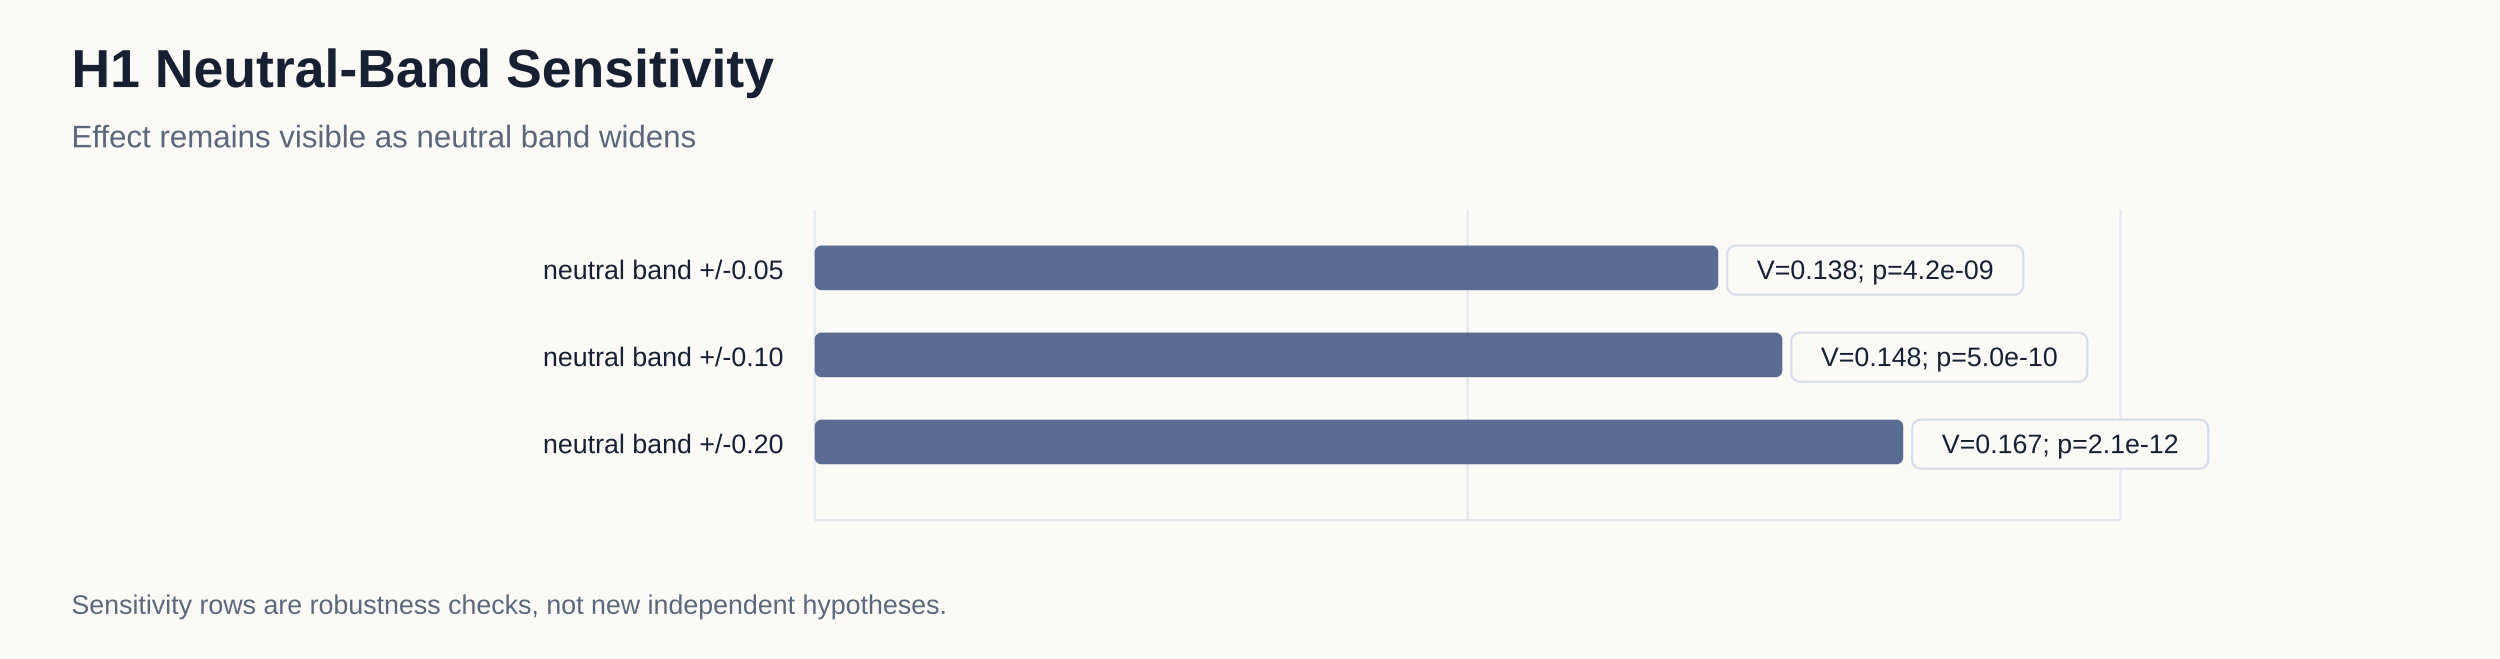
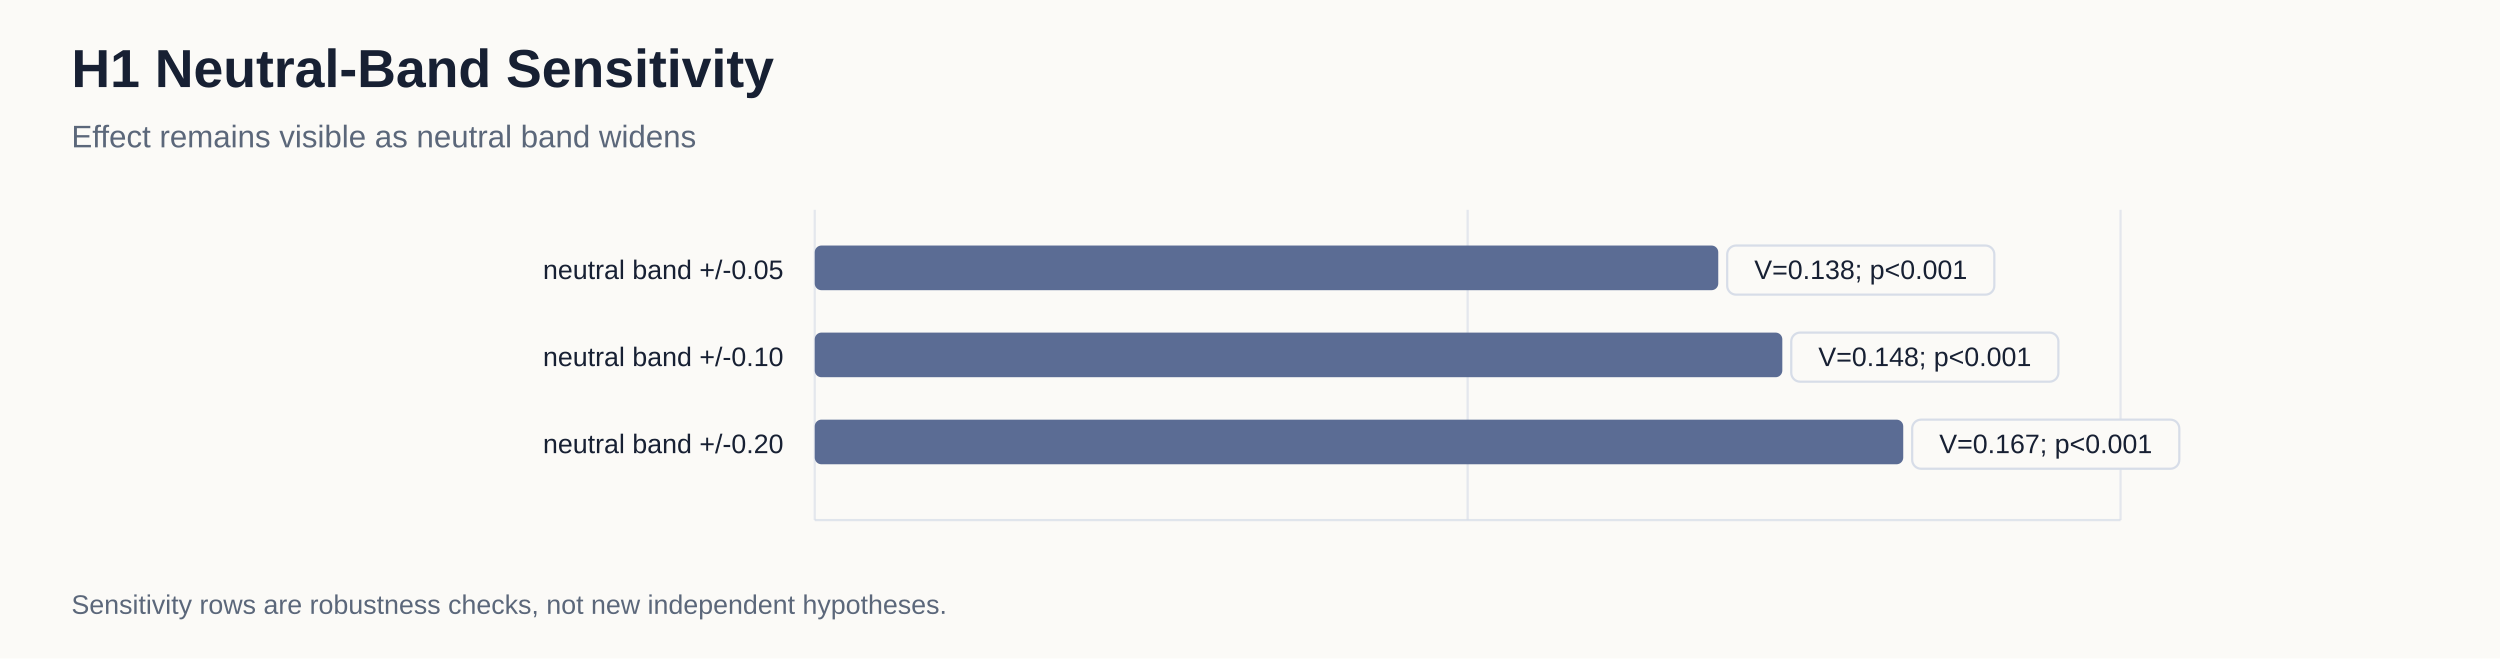
<svg xmlns="http://www.w3.org/2000/svg" width="1120" height="295" viewBox="0 0 1120 295">
  <rect width="100%" height="100%" fill="#fbfaf7" />
  <text x="32.00" y="39.00" text-anchor="start" font-family="Arial, sans-serif" font-size="24" font-weight="700" fill="#172033">H1 Neutral-Band Sensitivity</text>
  <text x="32.00" y="66.00" text-anchor="start" font-family="Arial, sans-serif" font-size="14" font-weight="400" fill="#5b677a">Effect remains visible as neutral band widens</text>
  <line x1="365.00" x2="365.00" y1="94.00" y2="233.00" stroke="#d7dde8" stroke-width="1" opacity="0.65" />
  <line x1="657.50" x2="657.50" y1="94.00" y2="233.00" stroke="#d7dde8" stroke-width="1" opacity="0.65" />
  <line x1="950.00" x2="950.00" y1="94.00" y2="233.00" stroke="#d7dde8" stroke-width="1" opacity="0.65" />
  <line x1="365.00" x2="950.00" y1="233.00" y2="233.00" stroke="#d7dde8" stroke-width="1" opacity="0.75" />
  <text x="351.00" y="125.00" text-anchor="end" font-family="Arial, sans-serif" font-size="12" font-weight="400" fill="#172033">neutral band +/-0.05</text>
  <rect x="365.00" y="110.00" width="404.78" height="20" rx="3" fill="#5b6c94" />
-   <rect x="773.78" y="110.00" width="132.64" height="22.00" rx="4" fill="#fbfaf7" stroke="#d7dde8" stroke-width="1" />
-   <text x="840.10" y="125.00" text-anchor="middle" font-family="Arial, sans-serif" font-size="12" font-weight="400" fill="#172033">V=0.138; p=4.2e-09</text>
+   <rect x="773.78" y="110.00" width="119.68" height="22.00" rx="4" fill="#fbfaf7" stroke="#d7dde8" stroke-width="1" />
+   <text x="833.62" y="125.00" text-anchor="middle" font-family="Arial, sans-serif" font-size="12" font-weight="400" fill="#172033">V=0.138; p&lt;0.001</text>
  <text x="351.00" y="164.00" text-anchor="end" font-family="Arial, sans-serif" font-size="12" font-weight="400" fill="#172033">neutral band +/-0.10</text>
  <rect x="365.00" y="149.00" width="433.48" height="20" rx="3" fill="#5b6c94" />
-   <rect x="802.48" y="149.00" width="132.64" height="22.00" rx="4" fill="#fbfaf7" stroke="#d7dde8" stroke-width="1" />
-   <text x="868.80" y="164.00" text-anchor="middle" font-family="Arial, sans-serif" font-size="12" font-weight="400" fill="#172033">V=0.148; p=5.0e-10</text>
+   <rect x="802.48" y="149.00" width="119.68" height="22.00" rx="4" fill="#fbfaf7" stroke="#d7dde8" stroke-width="1" />
+   <text x="862.32" y="164.00" text-anchor="middle" font-family="Arial, sans-serif" font-size="12" font-weight="400" fill="#172033">V=0.148; p&lt;0.001</text>
  <text x="351.00" y="203.00" text-anchor="end" font-family="Arial, sans-serif" font-size="12" font-weight="400" fill="#172033">neutral band +/-0.20</text>
  <rect x="365.00" y="188.00" width="487.65" height="20" rx="3" fill="#5b6c94" />
-   <rect x="856.65" y="188.00" width="132.64" height="22.00" rx="4" fill="#fbfaf7" stroke="#d7dde8" stroke-width="1" />
-   <text x="922.97" y="203.00" text-anchor="middle" font-family="Arial, sans-serif" font-size="12" font-weight="400" fill="#172033">V=0.167; p=2.1e-12</text>
+   <rect x="856.65" y="188.00" width="119.68" height="22.00" rx="4" fill="#fbfaf7" stroke="#d7dde8" stroke-width="1" />
+   <text x="916.49" y="203.00" text-anchor="middle" font-family="Arial, sans-serif" font-size="12" font-weight="400" fill="#172033">V=0.167; p&lt;0.001</text>
  <text x="32.00" y="275.00" text-anchor="start" font-family="Arial, sans-serif" font-size="12" font-weight="400" fill="#5b677a">Sensitivity rows are robustness checks, not new independent hypotheses.</text>
</svg>
